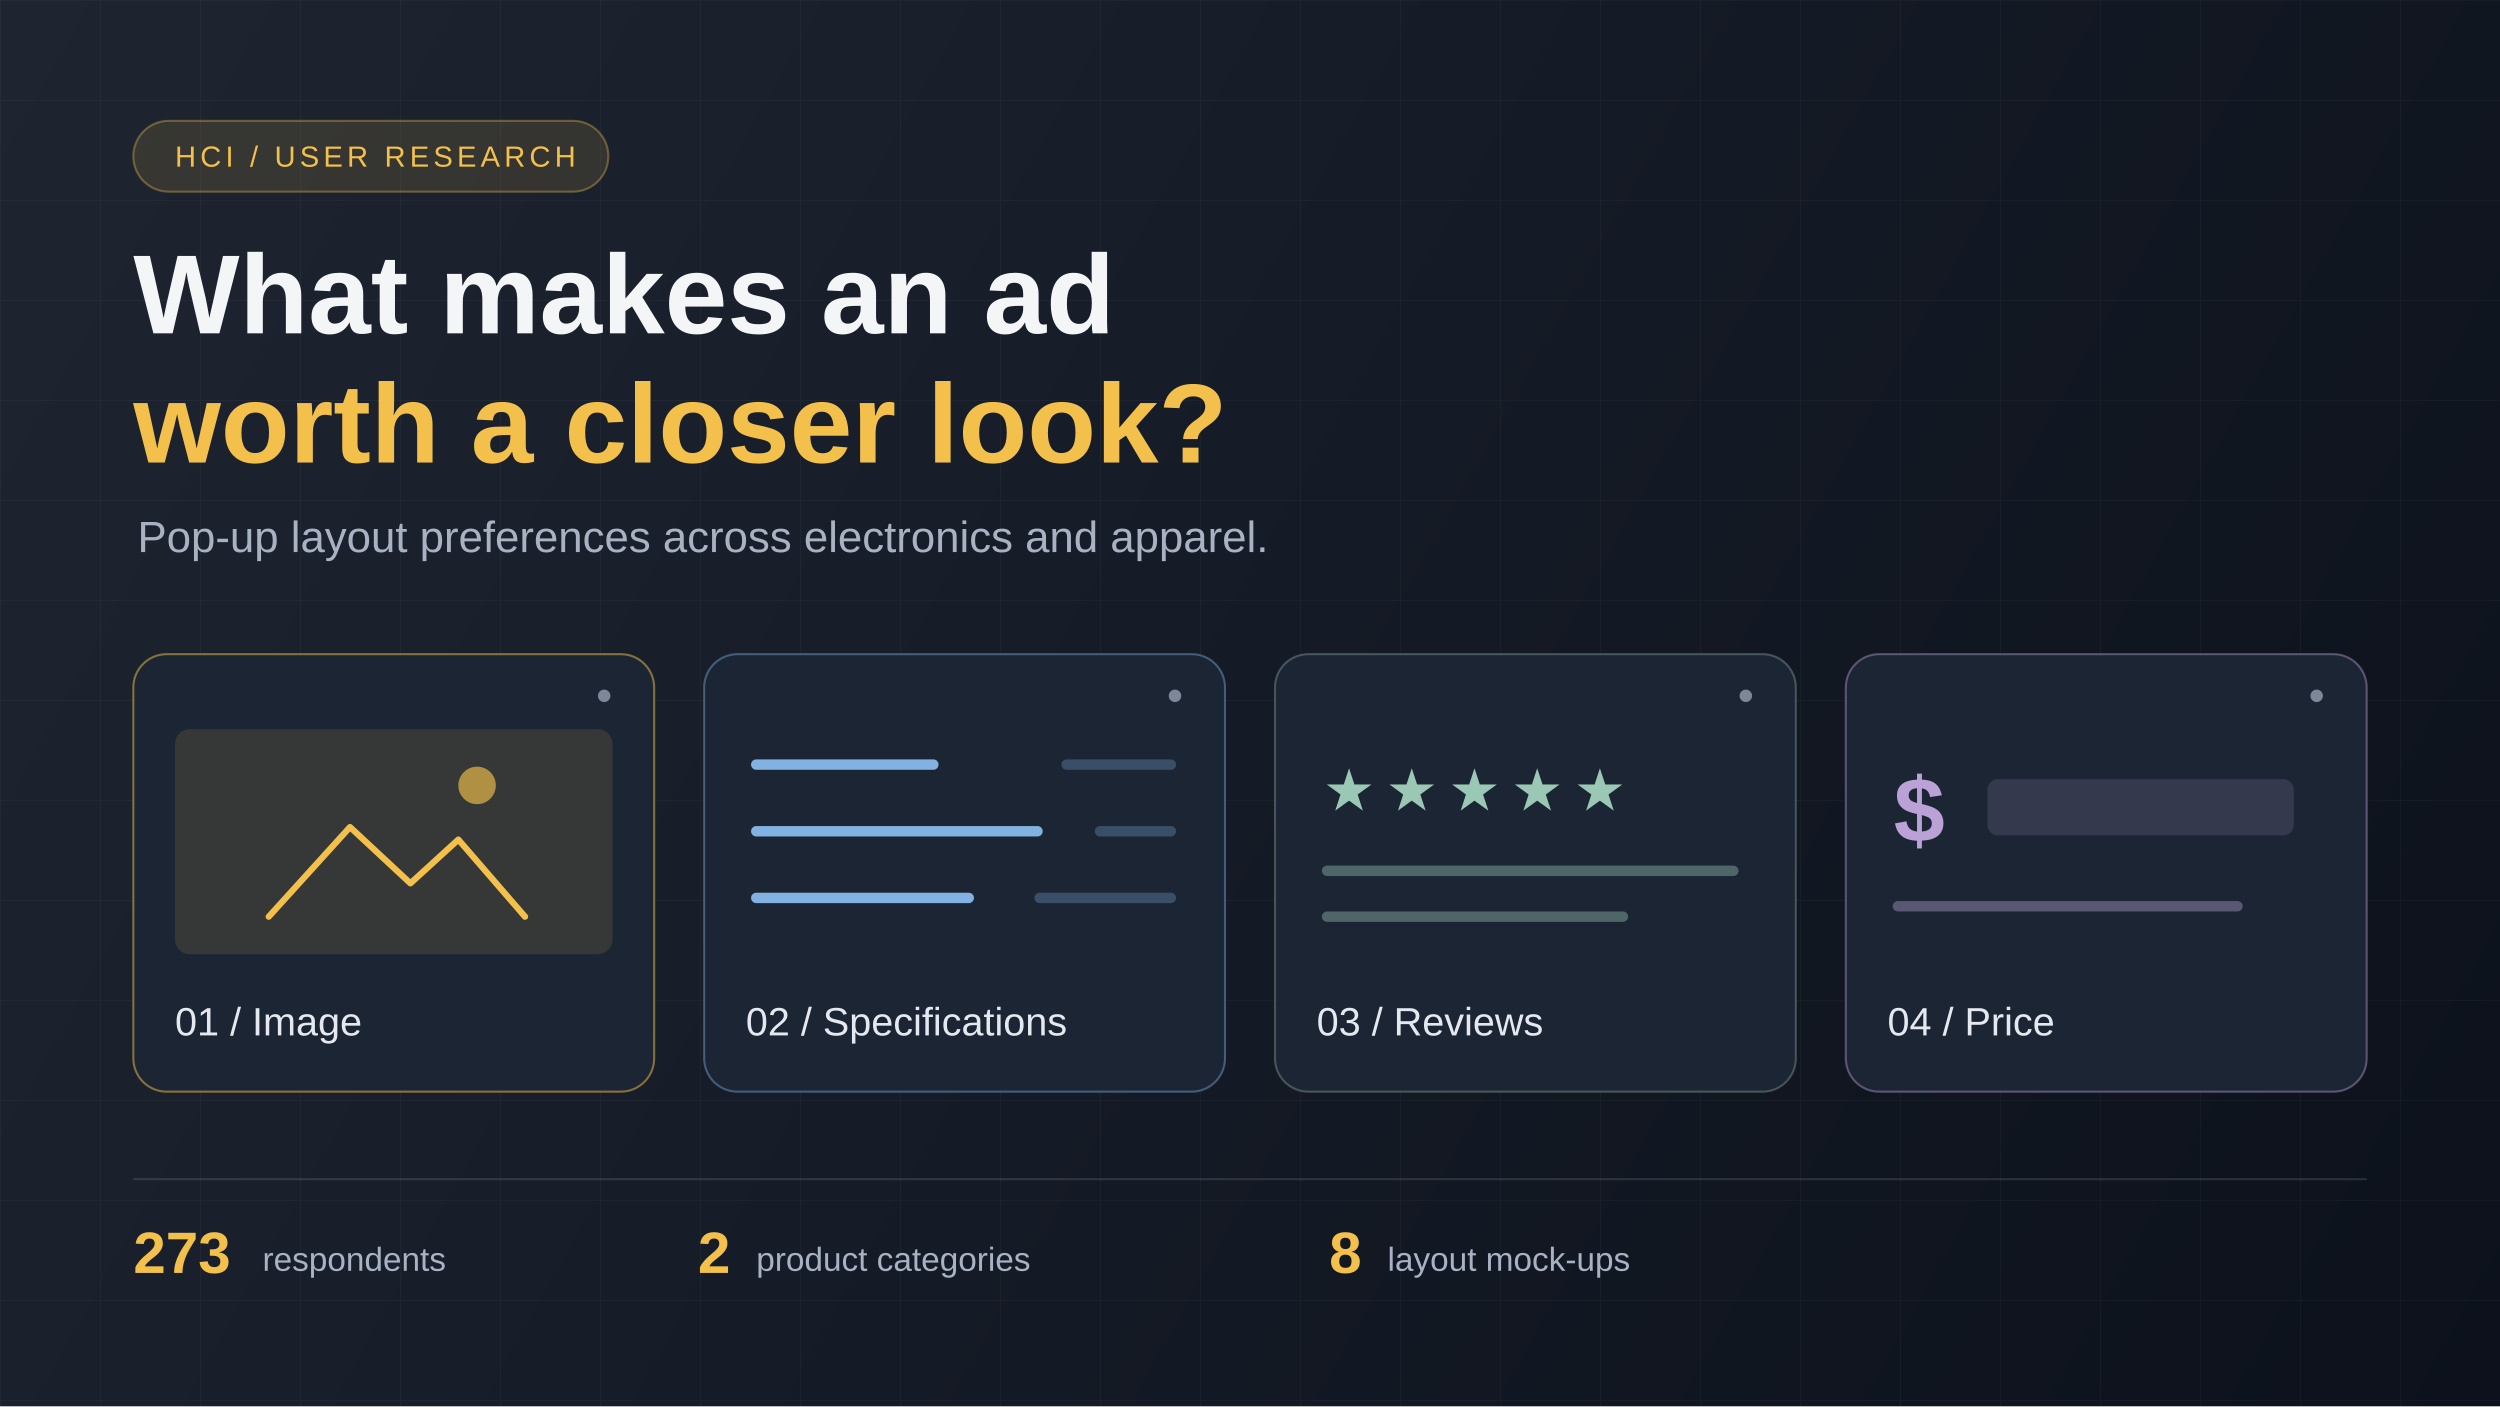
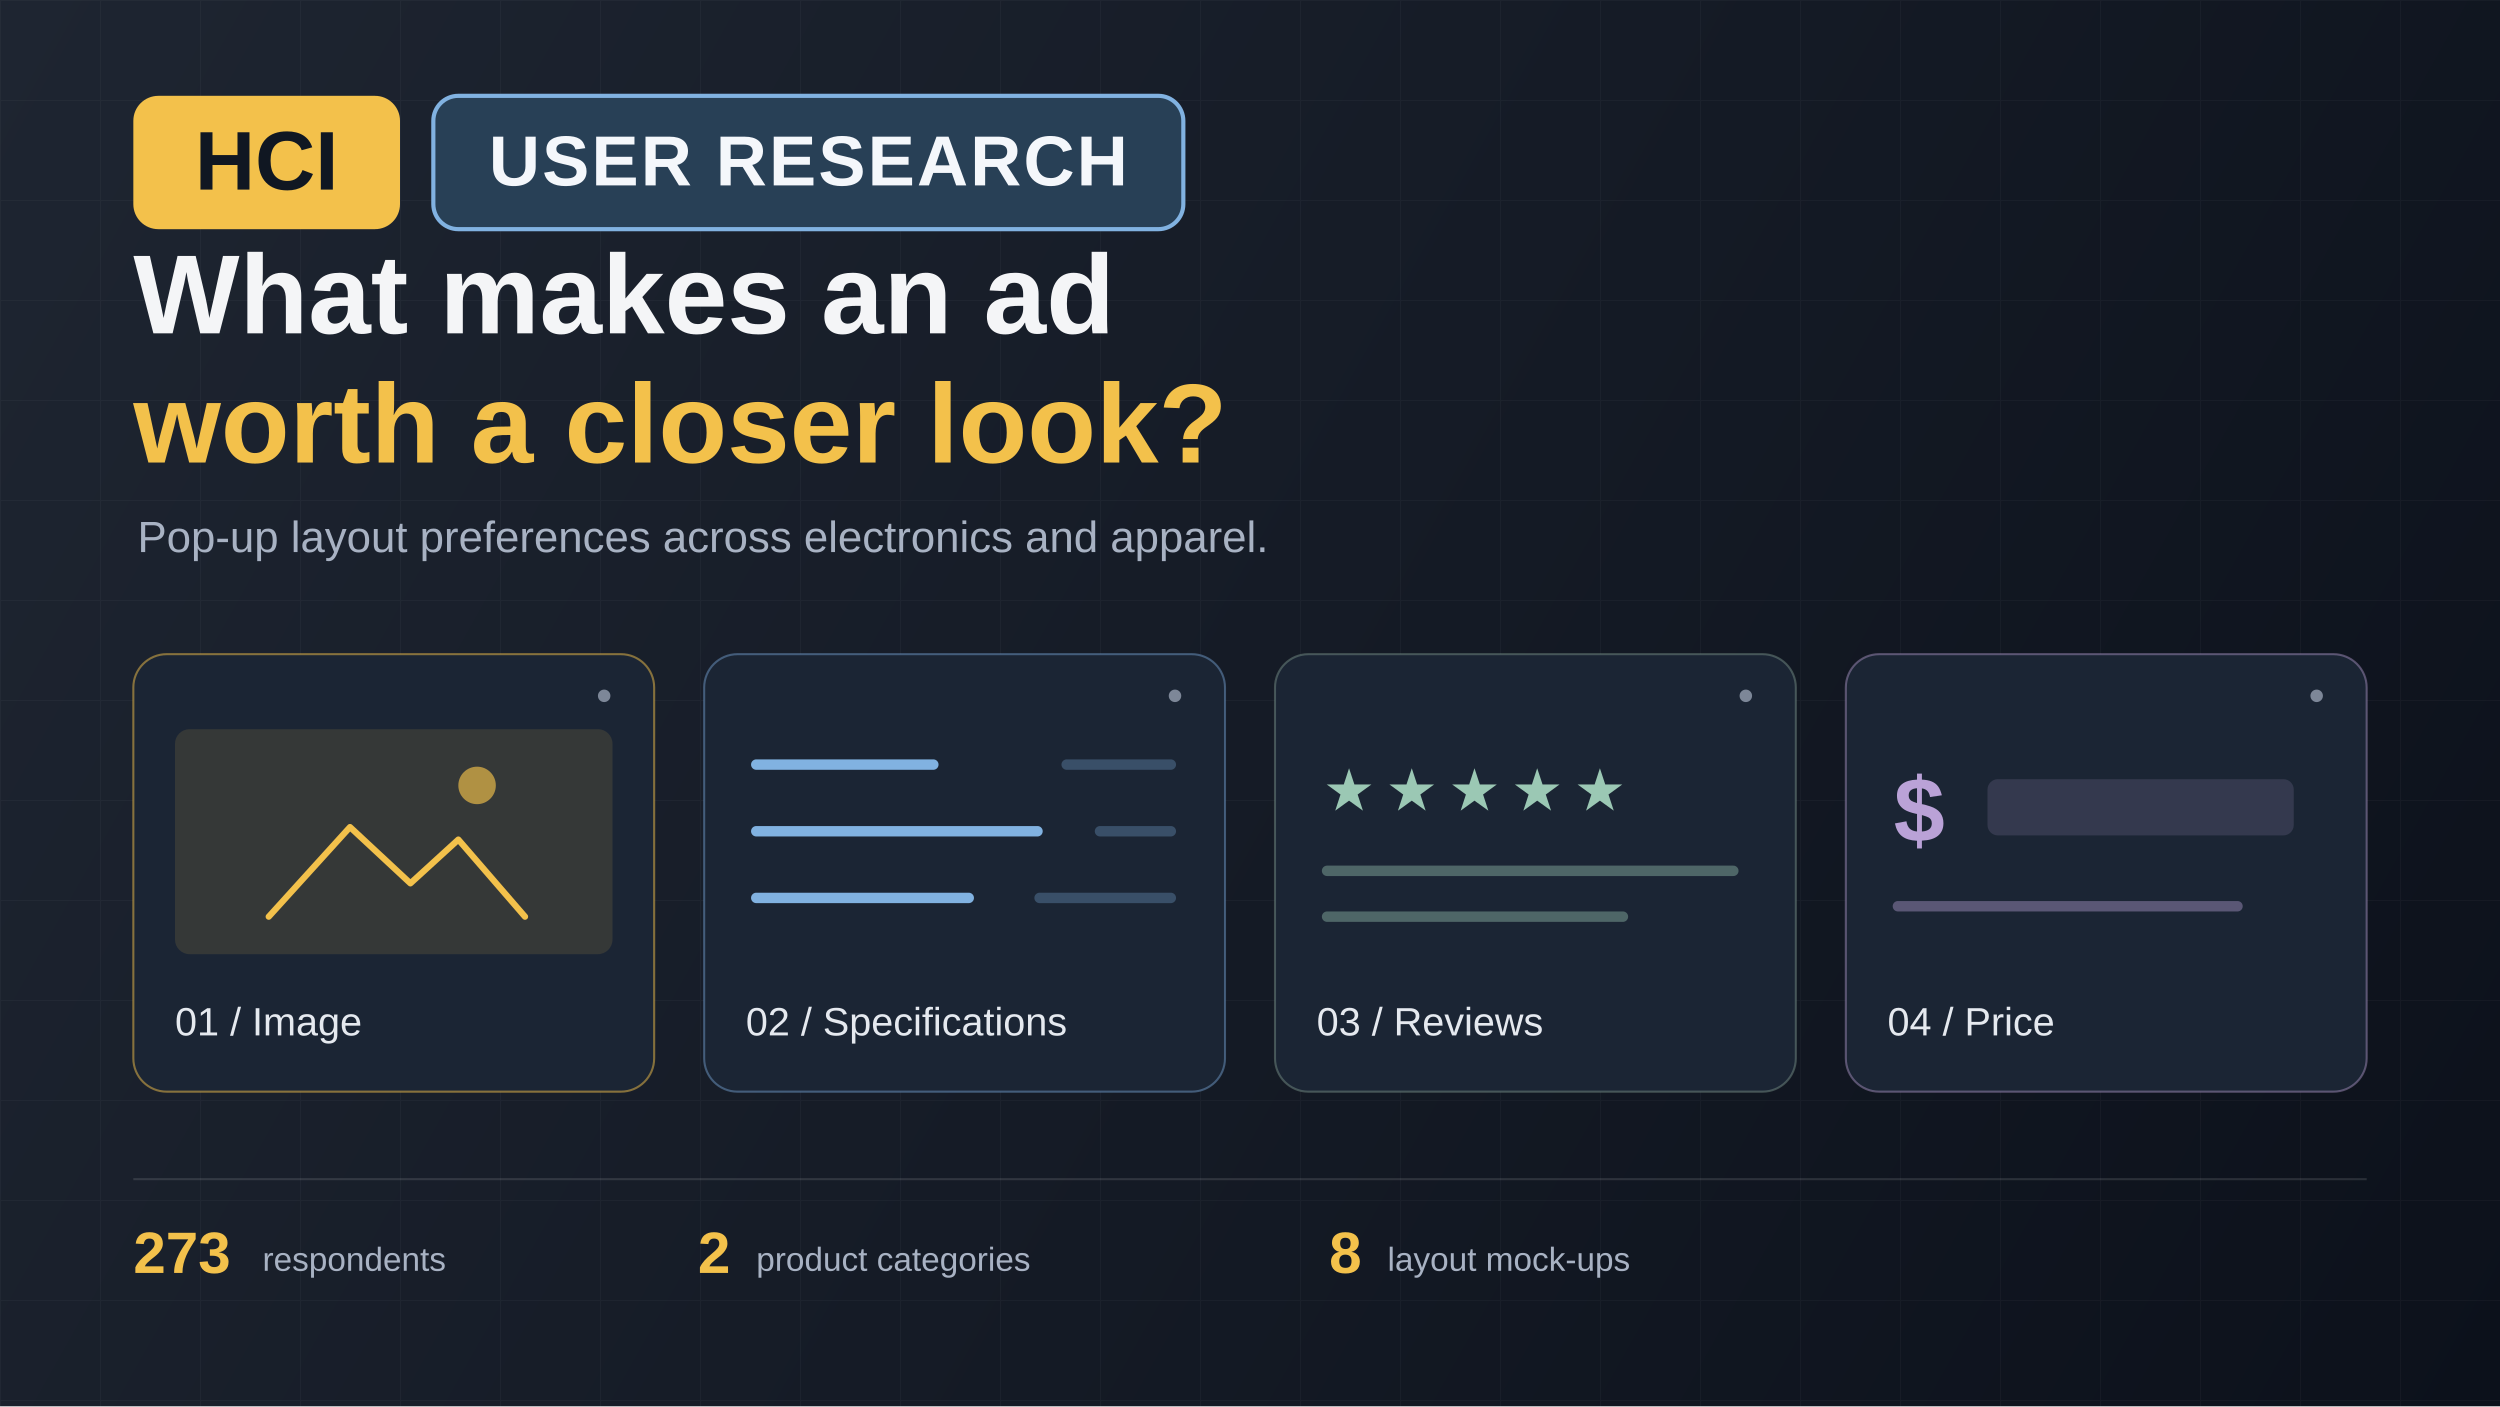
<svg xmlns="http://www.w3.org/2000/svg" width="1200" height="675" viewBox="0 0 1200 675" fill="none">
  <defs>
    <linearGradient id="bg" x1="0" y1="0" x2="1200" y2="675" gradientUnits="userSpaceOnUse">
      <stop stop-color="#1e2531" />
      <stop offset="1" stop-color="#0c111b" />
    </linearGradient>
    <pattern id="grid" width="48" height="48" patternUnits="userSpaceOnUse">
      <path d="M48 0H0V48" stroke="#ffffff" stroke-opacity=".035" />
    </pattern>
  </defs>
  <rect width="1200" height="675" fill="url(#bg)" />
  <rect width="1200" height="675" fill="url(#grid)" />
  <g font-family="Arial, Helvetica, sans-serif">
-     <rect x="64" y="58" width="228" height="34" rx="17" fill="#f3c14b" fill-opacity=".12" stroke="#f3c14b" stroke-opacity=".35" />
-     <text x="84" y="80" fill="#f3c14b" font-size="14" letter-spacing="2">HCI / USER RESEARCH</text>
+     <rect x="64" y="46" width="128" height="64" rx="12" fill="#f3c14b" />
+     <text x="128" y="91" fill="#101722" font-size="40" font-weight="800" text-anchor="middle">HCI</text>
+     <rect x="208" y="46" width="360" height="64" rx="12" fill="#284056" stroke="#81b2e1" stroke-width="2" />
+     <text x="388" y="89" fill="#f4f7fb" font-size="34" font-weight="700" letter-spacing="1" text-anchor="middle">USER RESEARCH</text>
    <text x="64" y="160" fill="#f4f5f7" font-size="54" font-weight="700">What makes an ad</text>
    <text x="64" y="222" fill="#f3c14b" font-size="54" font-weight="700">worth a closer look?</text>
    <text x="66" y="265" fill="#a8b2c3" font-size="21">Pop-up layout preferences across electronics and apparel.</text>
    <g transform="translate(64 314)">
      <rect width="250" height="210" rx="16" fill="#1b2534" stroke="#f3c14b" stroke-opacity=".5" />
      <circle cx="226" cy="20" r="3" fill="#7d8798" />
      <rect x="20" y="36" width="210" height="108" rx="7" fill="#f3c14b" fill-opacity=".12" />
      <path d="m65 126 39-43 29 27 23-21 32 37" stroke="#f3c14b" stroke-width="3" stroke-linecap="round" stroke-linejoin="round" />
      <circle cx="165" cy="63" r="9" fill="#f3c14b" fill-opacity=".65" />
      <text x="20" y="183" fill="#e5e9ef" font-size="19">01 / Image</text>
    </g>
    <g transform="translate(338 314)">
      <rect width="250" height="210" rx="16" fill="#1b2534" stroke="#6e99c7" stroke-opacity=".5" />
      <circle cx="226" cy="20" r="3" fill="#7d8798" />
      <g stroke="#81b2e1" stroke-width="5" stroke-linecap="round">
        <path d="M25 53h85M25 85h135M25 117h102" />
      </g>
      <g stroke="#81b2e1" stroke-opacity=".3" stroke-width="5" stroke-linecap="round">
        <path d="M174 53h50M190 85h34M161 117h63" />
      </g>
      <text x="20" y="183" fill="#e5e9ef" font-size="19">02 / Specifications</text>
    </g>
    <g transform="translate(612 314)">
      <rect width="250" height="210" rx="16" fill="#1b2534" stroke="#758c84" stroke-opacity=".5" />
      <circle cx="226" cy="20" r="3" fill="#7d8798" />
      <text x="23" y="75" fill="#9bc8b4" font-size="28" letter-spacing="5">★★★★★</text>
      <path d="M25 104h195M25 126h142" stroke="#9bc8b4" stroke-opacity=".4" stroke-width="5" stroke-linecap="round" />
      <text x="20" y="183" fill="#e5e9ef" font-size="19">03 / Reviews</text>
    </g>
    <g transform="translate(886 314)">
      <rect width="250" height="210" rx="16" fill="#1b2534" stroke="#a18dba" stroke-opacity=".5" />
      <circle cx="226" cy="20" r="3" fill="#7d8798" />
      <text x="23" y="90" fill="#baa2d7" font-size="44" font-weight="700">$</text>
      <rect x="68" y="60" width="147" height="27" rx="5" fill="#baa2d7" fill-opacity=".16" />
      <path d="M25 121h163" stroke="#baa2d7" stroke-opacity=".4" stroke-width="5" stroke-linecap="round" />
      <text x="20" y="183" fill="#e5e9ef" font-size="19">04 / Price</text>
    </g>
    <path d="M64 566h1072" stroke="#ffffff" stroke-opacity=".12" />
    <text x="64" y="611" fill="#f3c14b" font-size="28" font-weight="700">273</text>
    <text x="126" y="610" fill="#a8b2c3" font-size="16">respondents</text>
    <text x="335" y="611" fill="#f3c14b" font-size="28" font-weight="700">2</text>
    <text x="363" y="610" fill="#a8b2c3" font-size="16">product categories</text>
    <text x="638" y="611" fill="#f3c14b" font-size="28" font-weight="700">8</text>
    <text x="666" y="610" fill="#a8b2c3" font-size="16">layout mock-ups</text>
  </g>
</svg>
